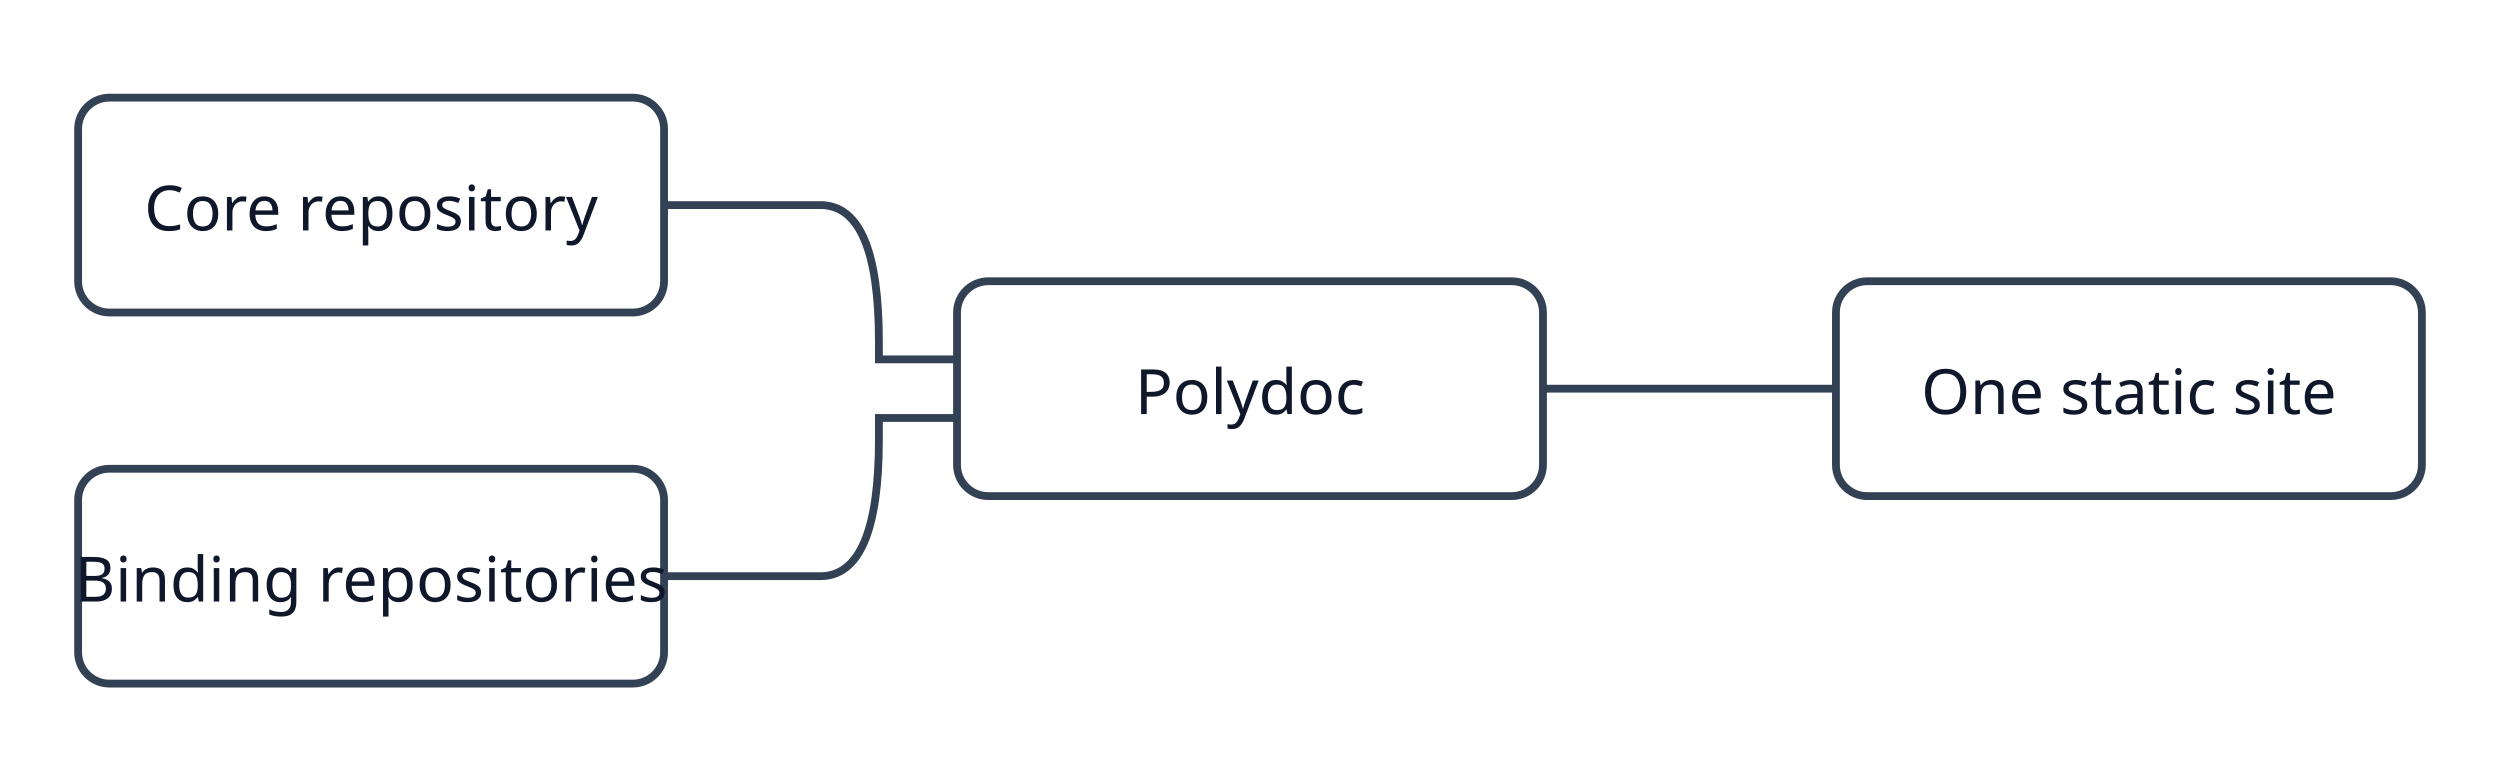
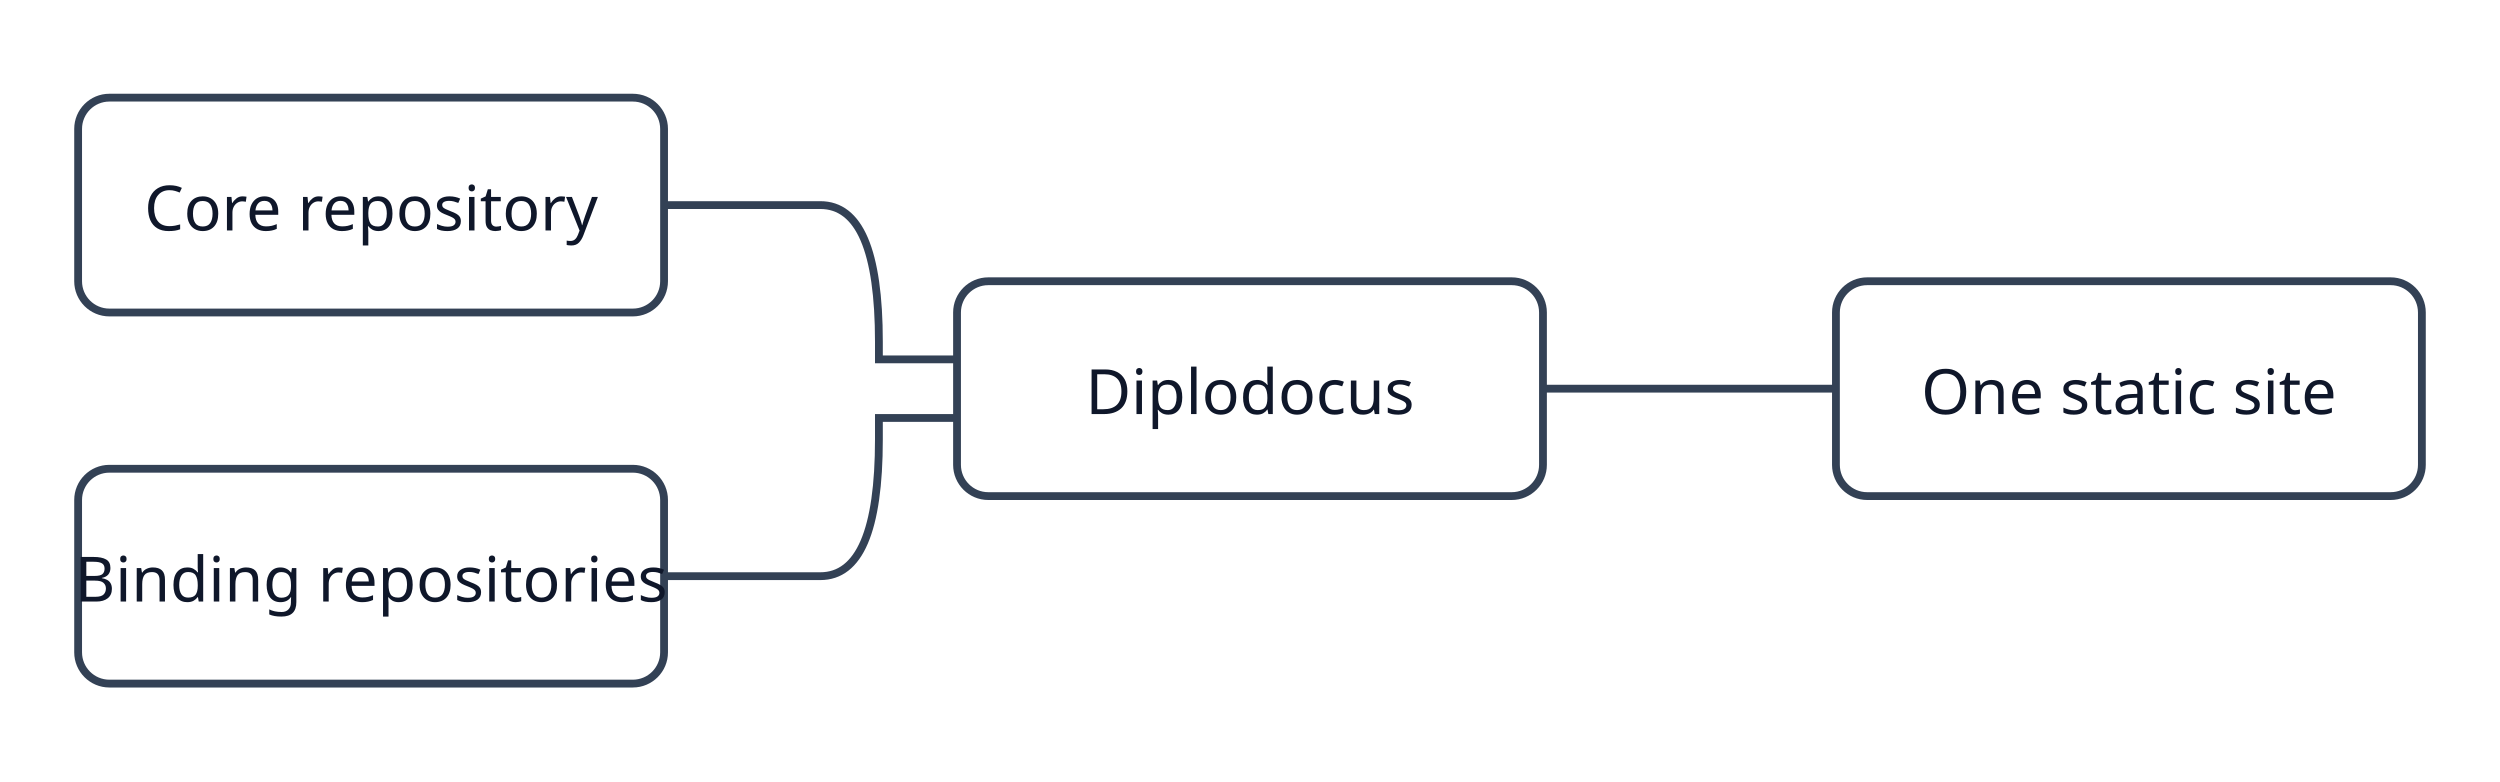
<svg xmlns="http://www.w3.org/2000/svg" width="640" height="200" viewBox="0 0 640 200" role="img" aria-labelledby="title description">
  <g fill="none" stroke="#334155" stroke-width="2">
    <rect x="20" y="25" width="150" height="55" rx="8" />
    <rect x="20" y="120" width="150" height="55" rx="8" />
    <rect x="245" y="72" width="150" height="55" rx="8" />
    <rect x="470" y="72" width="150" height="55" rx="8" />
    <path d="M170 52.5 H210 Q225 52.5 225 87.5 V92 H245" />
    <path d="M170 147.5 H210 Q225 147.5 225 112.5 V107 H245" />
    <path d="M395 99.5 H470" />
  </g>
  <g fill="#0f172a" font-family="sans-serif" font-size="16" text-anchor="middle">
    <text x="95" y="59">Core repository</text>
    <text x="95" y="154">Binding repositories</text>
-     <text x="320" y="106">Polydoc</text>
+     <text x="320" y="106">Diplodocus</text>
    <text x="545" y="106">One static site</text>
  </g>
</svg>
